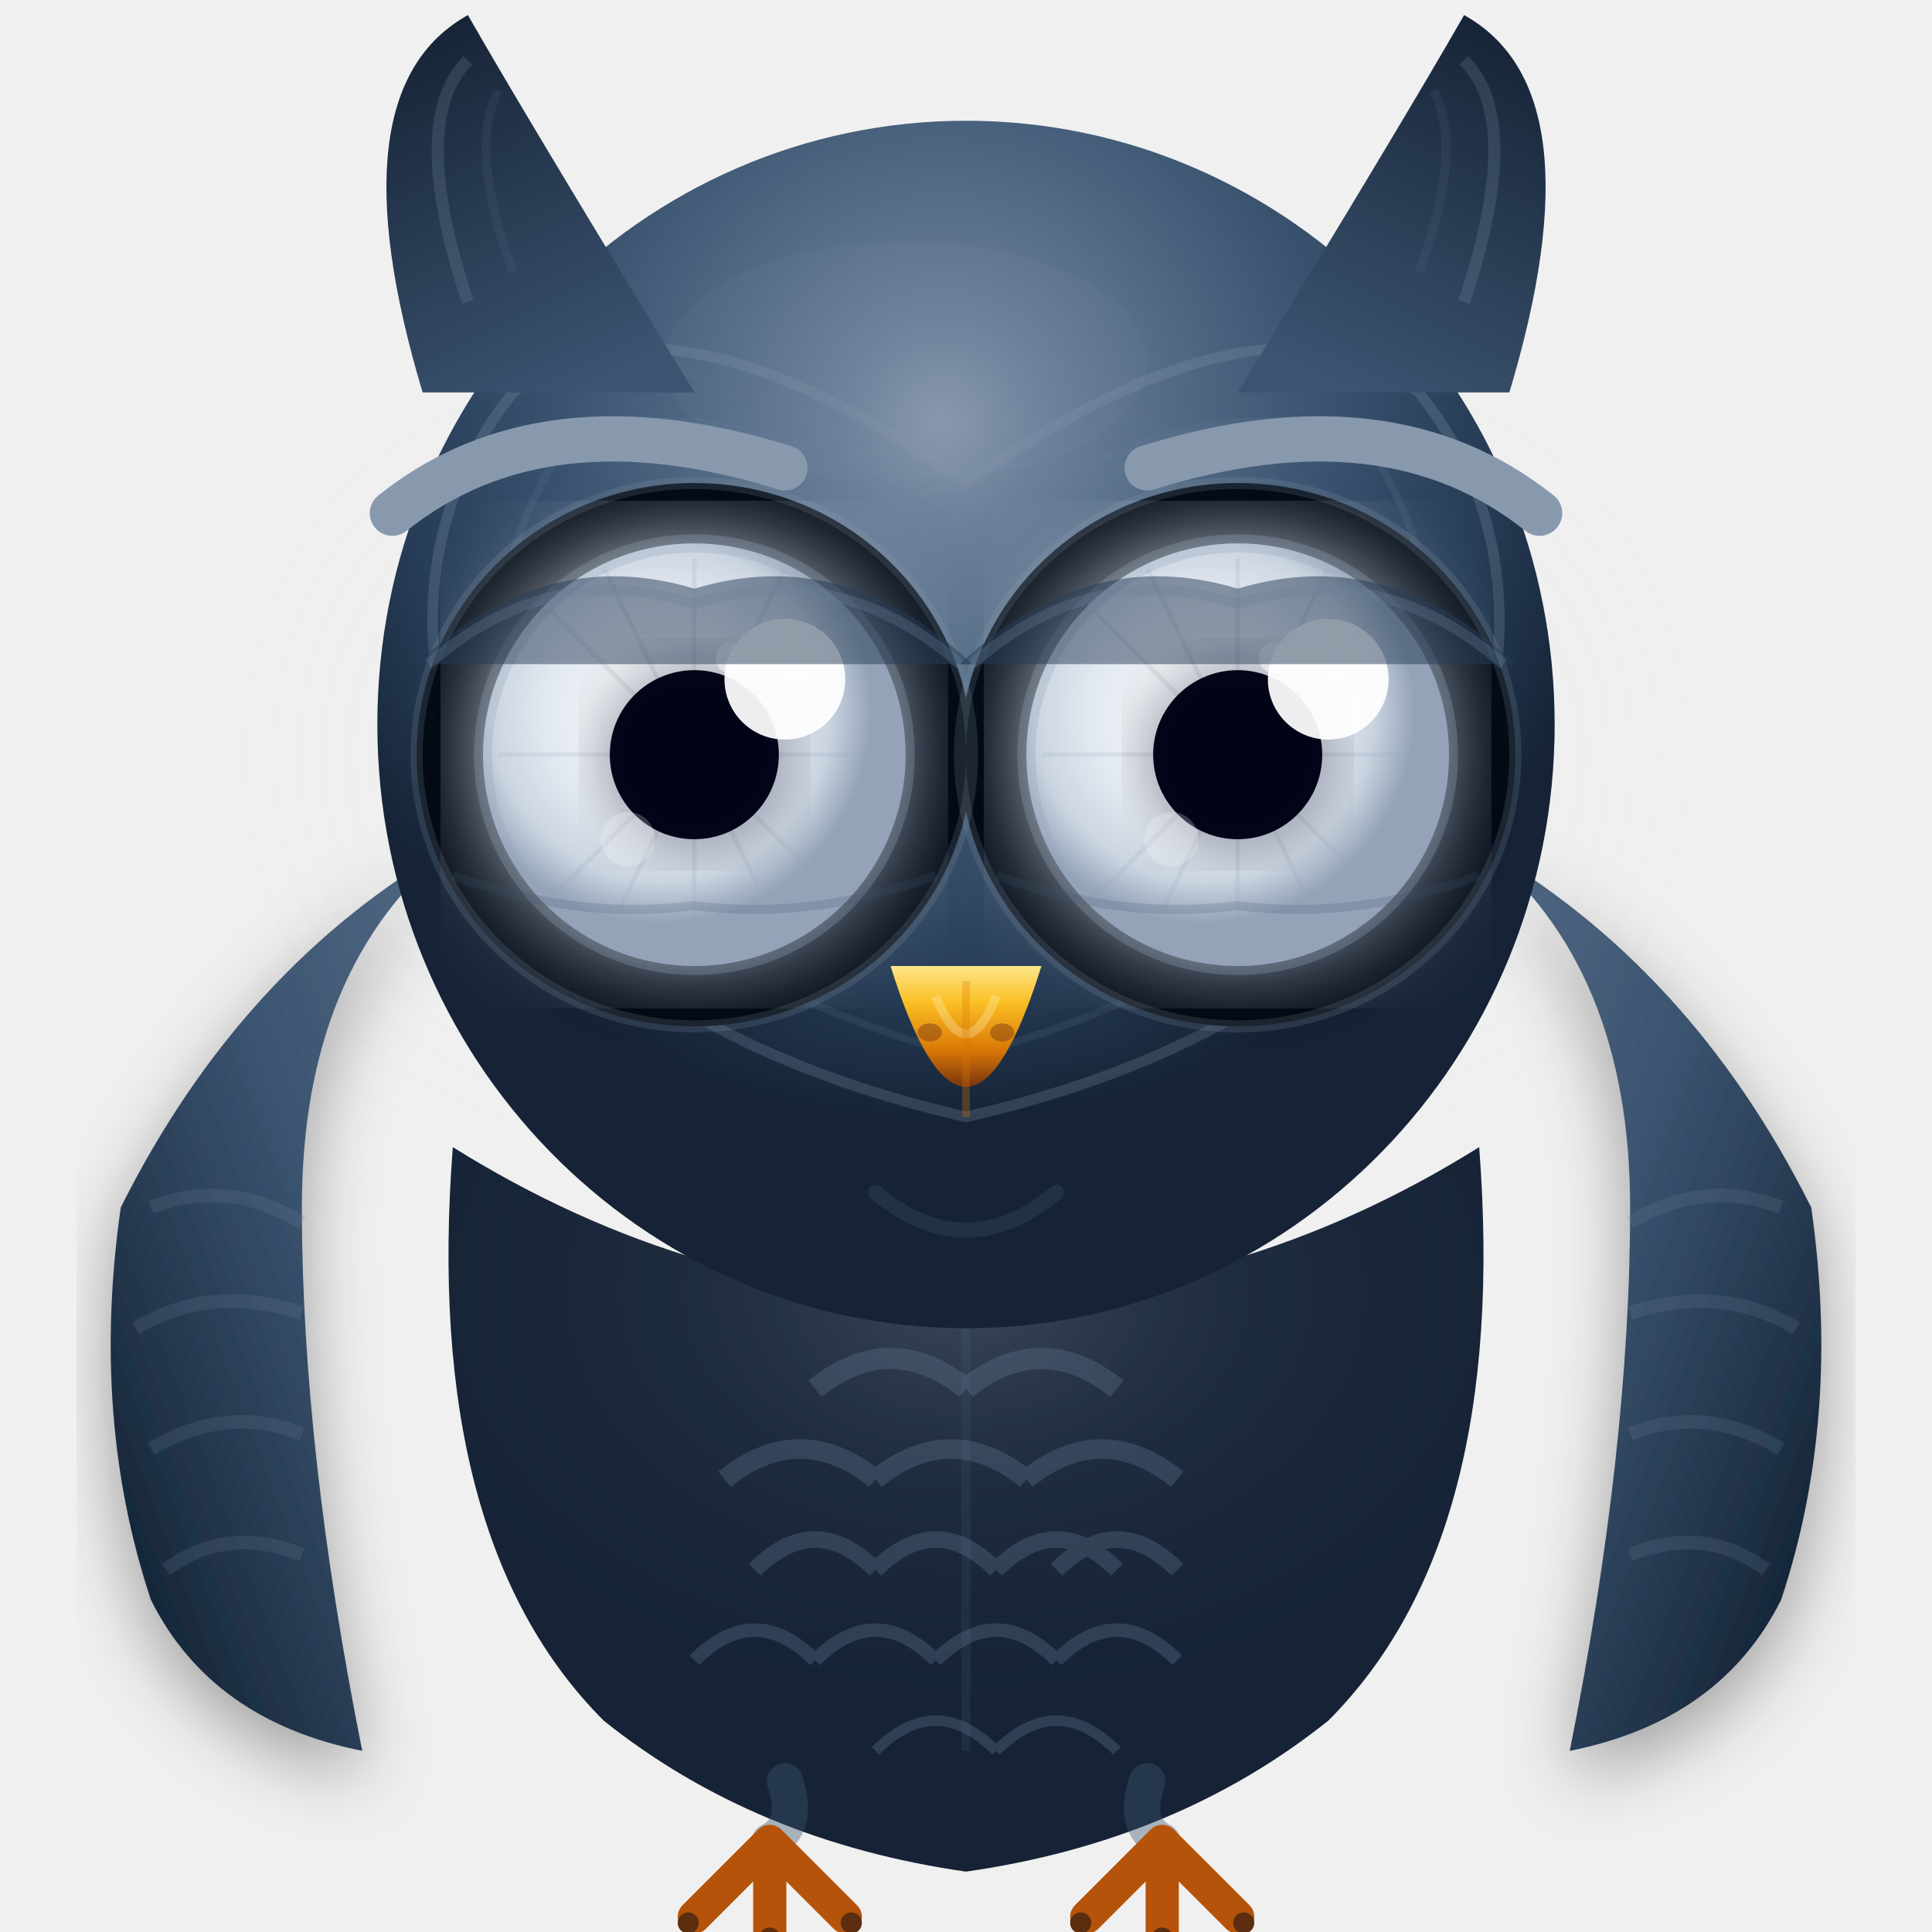
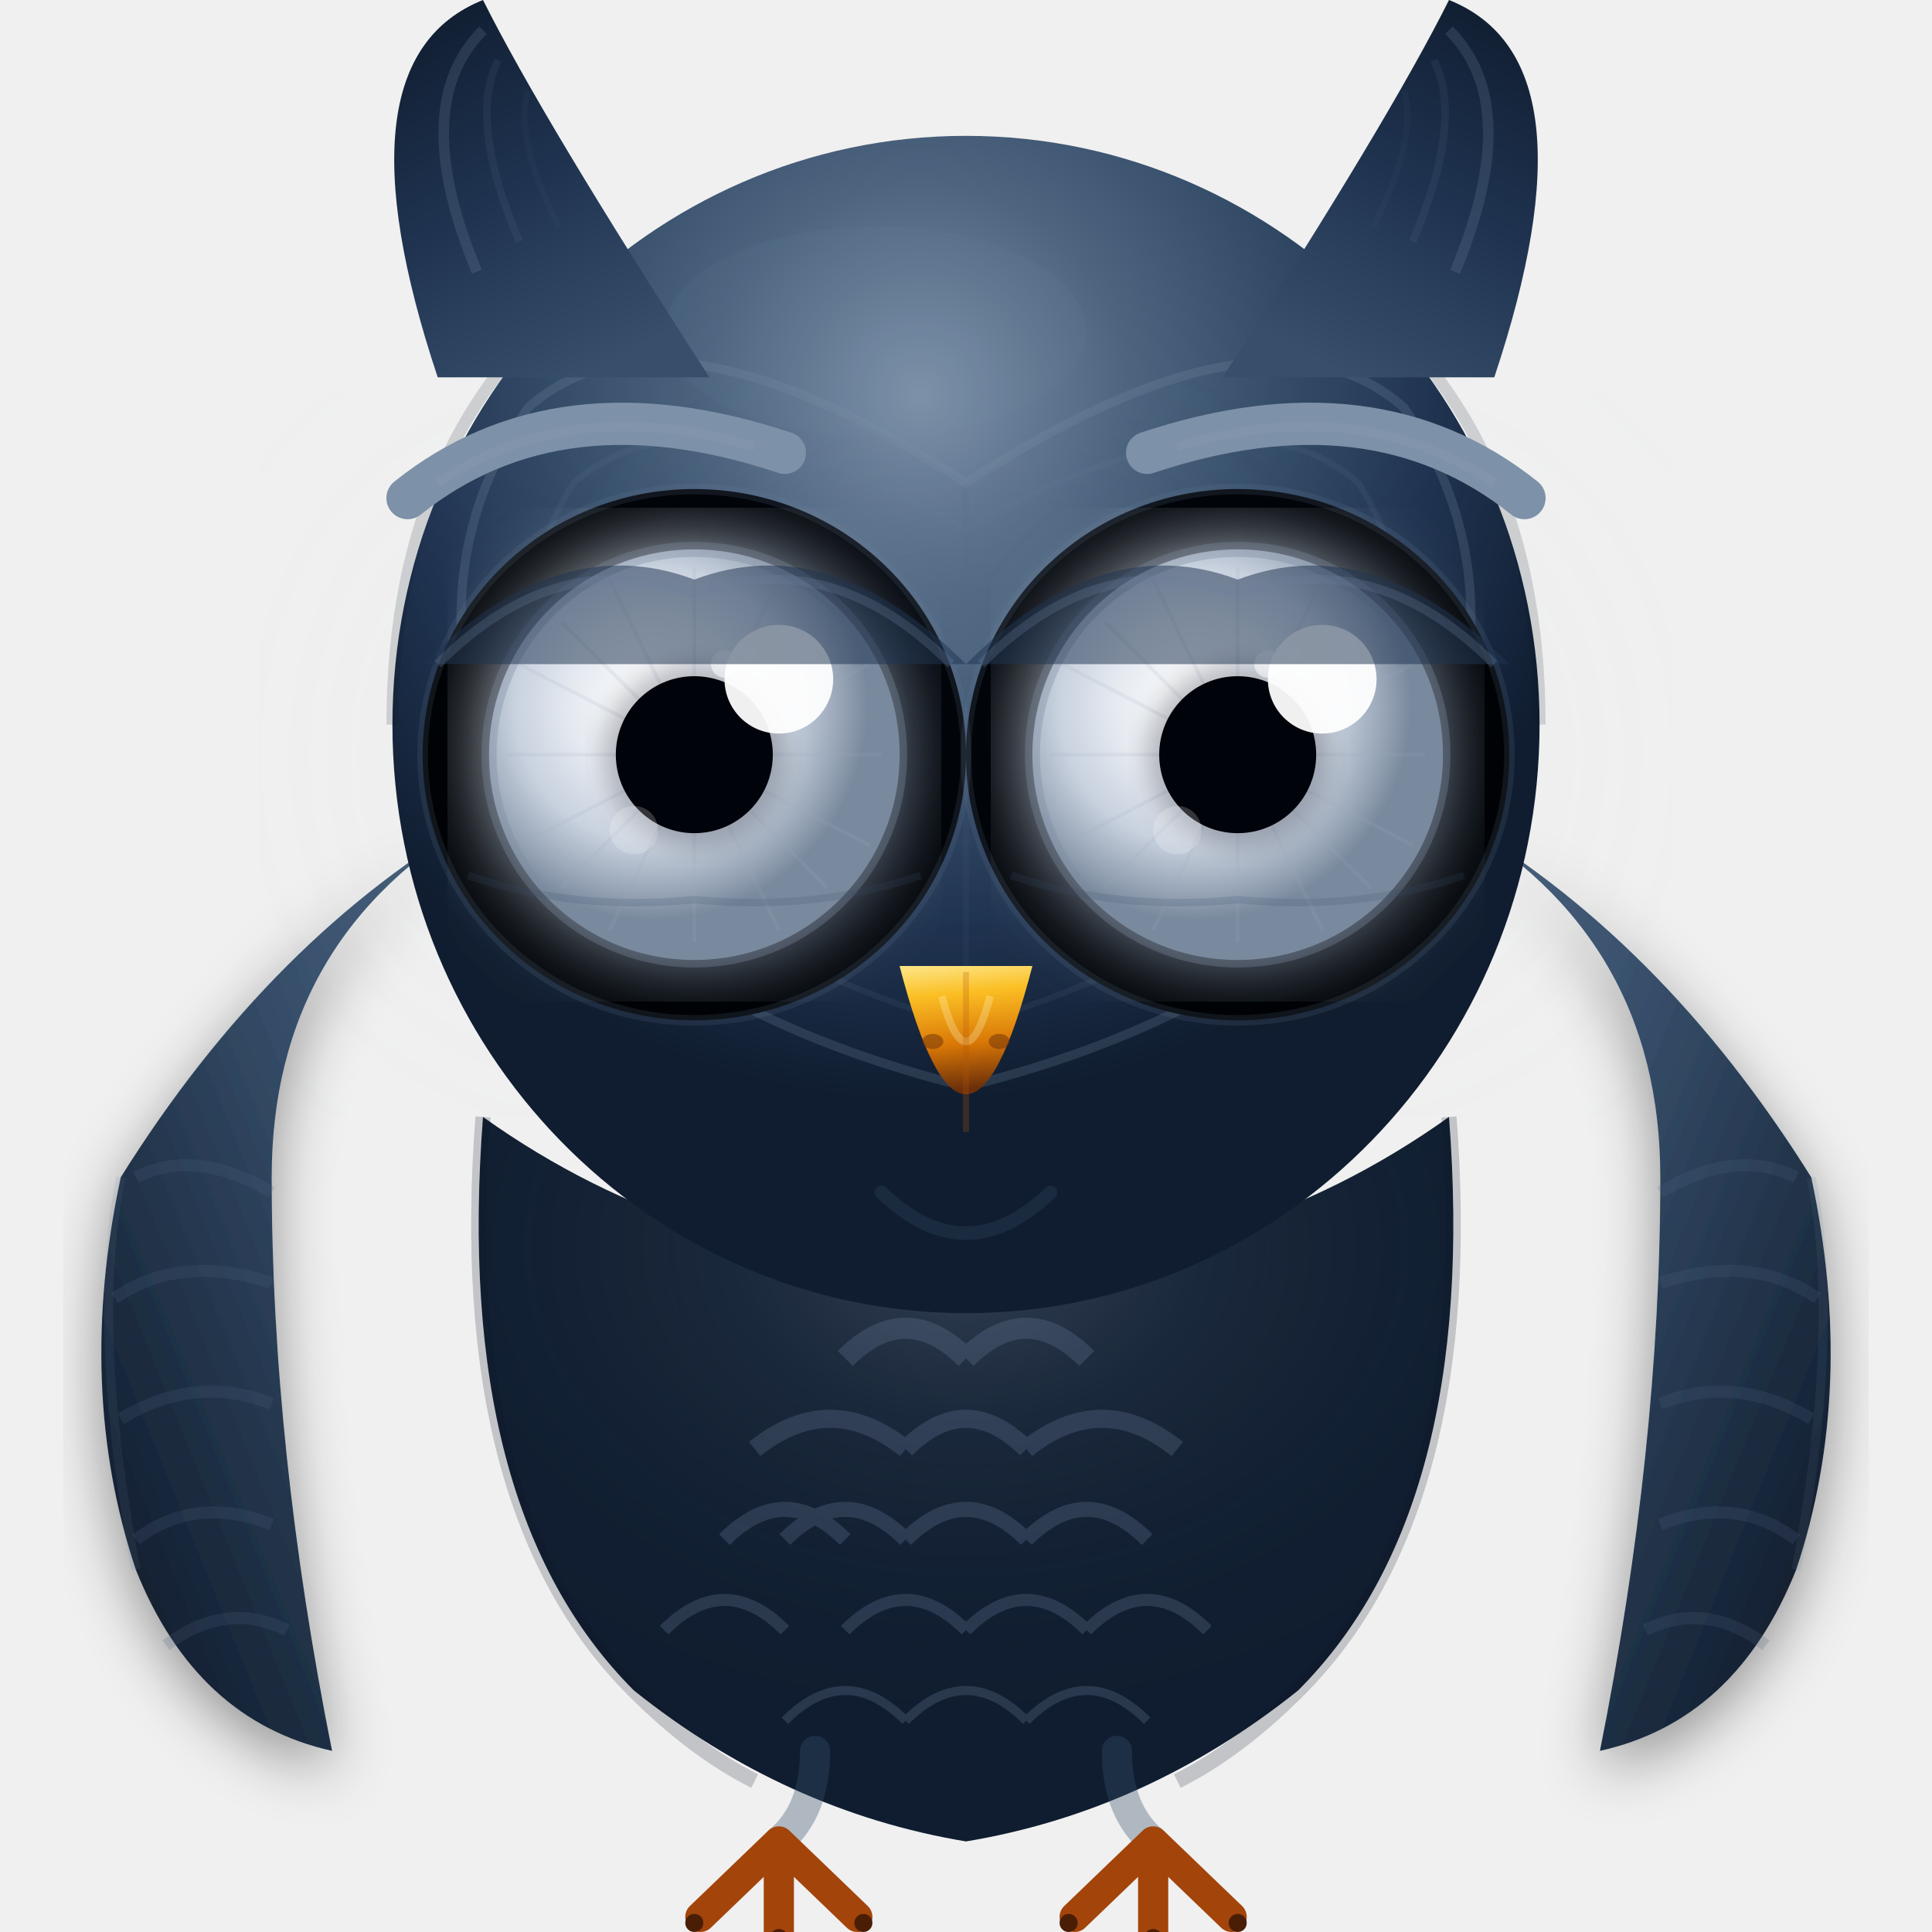
<svg xmlns="http://www.w3.org/2000/svg" viewBox="0 0 64 64">
  <defs>
-     <radialGradient id="iris" cx="42%" cy="40%" r="50%">
+     <radialGradient id="iris" cx="40%" cy="38%" r="52%">
      <stop offset="0%" stop-color="#ffffff" />
-       <stop offset="25%" stop-color="#f1f5f9" />
-       <stop offset="55%" stop-color="#e2e8f0" />
-       <stop offset="80%" stop-color="#cbd5e1" />
-       <stop offset="100%" stop-color="#94a3b8" />
-     </radialGradient>
-     <radialGradient id="head" cx="48%" cy="25%" r="58%">
-       <stop offset="0%" stop-color="#8899ad" />
-       <stop offset="15%" stop-color="#6d809a" />
-       <stop offset="35%" stop-color="#526a84" />
-       <stop offset="55%" stop-color="#3b5470" />
-       <stop offset="80%" stop-color="#263c56" />
-       <stop offset="100%" stop-color="#162336" />
-     </radialGradient>
-     <radialGradient id="belly" cx="50%" cy="20%" r="65%">
-       <stop offset="0%" stop-color="#d0d8e4" stop-opacity="0.2" />
-       <stop offset="40%" stop-color="#8899ad" stop-opacity="0.08" />
-       <stop offset="100%" stop-color="#162336" stop-opacity="0" />
-     </radialGradient>
-     <radialGradient id="disc" cx="50%" cy="42%" r="48%">
-       <stop offset="0%" stop-color="#8899ad" stop-opacity="0.15" />
-       <stop offset="60%" stop-color="#526a84" stop-opacity="0.05" />
-       <stop offset="100%" stop-color="#263c56" stop-opacity="0" />
-     </radialGradient>
-     <linearGradient id="bk" x1="0" y1="0" x2="0" y2="1">
+       <stop offset="18%" stop-color="#f4f6f9" />
+       <stop offset="40%" stop-color="#e4e9f0" />
+       <stop offset="65%" stop-color="#c8d1de" />
+       <stop offset="85%" stop-color="#9daabb" />
+       <stop offset="100%" stop-color="#7a8a9e" />
+     </radialGradient>
+     <radialGradient id="head" cx="46%" cy="22%" r="60%">
+       <stop offset="0%" stop-color="#7d91a8" />
+       <stop offset="12%" stop-color="#6a7f99" />
+       <stop offset="30%" stop-color="#4e6580" />
+       <stop offset="50%" stop-color="#374f6b" />
+       <stop offset="75%" stop-color="#1f3350" />
+       <stop offset="100%" stop-color="#101d30" />
+     </radialGradient>
+     <radialGradient id="belly" cx="50%" cy="18%" r="68%">
+       <stop offset="0%" stop-color="#bec8d8" stop-opacity="0.22" />
+       <stop offset="35%" stop-color="#7d91a8" stop-opacity="0.1" />
+       <stop offset="100%" stop-color="#101d30" stop-opacity="0" />
+     </radialGradient>
+     <radialGradient id="disc" cx="50%" cy="40%" r="46%">
+       <stop offset="0%" stop-color="#7d91a8" stop-opacity="0.18" />
+       <stop offset="50%" stop-color="#4e6580" stop-opacity="0.06" />
+       <stop offset="100%" stop-color="#1f3350" stop-opacity="0" />
+     </radialGradient>
+     <linearGradient id="bk" x1="0" y1="0" x2="0.1" y2="1">
      <stop offset="0%" stop-color="#fde68a" />
-       <stop offset="30%" stop-color="#fbbf24" />
-       <stop offset="70%" stop-color="#d97706" />
-       <stop offset="100%" stop-color="#78350f" />
+       <stop offset="25%" stop-color="#fbbf24" />
+       <stop offset="65%" stop-color="#d97706" />
+       <stop offset="100%" stop-color="#6b2f0a" />
    </linearGradient>
    <linearGradient id="wl" x1="1" y1="0" x2="0" y2="1">
-       <stop offset="0%" stop-color="#526a84" />
-       <stop offset="40%" stop-color="#3b5470" />
-       <stop offset="100%" stop-color="#0c1929" />
+       <stop offset="0%" stop-color="#4e6580" />
+       <stop offset="35%" stop-color="#374f6b" />
+       <stop offset="100%" stop-color="#091322" />
    </linearGradient>
    <linearGradient id="wr" x1="0" y1="0" x2="1" y2="1">
-       <stop offset="0%" stop-color="#526a84" />
-       <stop offset="40%" stop-color="#3b5470" />
-       <stop offset="100%" stop-color="#0c1929" />
-     </linearGradient>
-     <linearGradient id="tuftL" x1="0.6" y1="1" x2="0.2" y2="0">
-       <stop offset="0%" stop-color="#3b5470" />
-       <stop offset="100%" stop-color="#162336" />
-     </linearGradient>
-     <linearGradient id="tuftR" x1="0.4" y1="1" x2="0.8" y2="0">
-       <stop offset="0%" stop-color="#3b5470" />
-       <stop offset="100%" stop-color="#162336" />
-     </linearGradient>
+       <stop offset="0%" stop-color="#4e6580" />
+       <stop offset="35%" stop-color="#374f6b" />
+       <stop offset="100%" stop-color="#091322" />
+     </linearGradient>
+     <linearGradient id="tuftL" x1="0.6" y1="1" x2="0.15" y2="0">
+       <stop offset="0%" stop-color="#374f6b" />
+       <stop offset="50%" stop-color="#1f3350" />
+       <stop offset="100%" stop-color="#101d30" />
+     </linearGradient>
+     <linearGradient id="tuftR" x1="0.4" y1="1" x2="0.85" y2="0">
+       <stop offset="0%" stop-color="#374f6b" />
+       <stop offset="50%" stop-color="#1f3350" />
+       <stop offset="100%" stop-color="#101d30" />
+     </linearGradient>
+     <radialGradient id="SocketL" cx="55%" cy="45%" r="55%">
+       <stop offset="0%" stop-color="#060e1a" />
+       <stop offset="100%" stop-color="#000205" />
+     </radialGradient>
+     <radialGradient id="SocketR" cx="45%" cy="45%" r="55%">
+       <stop offset="0%" stop-color="#060e1a" />
+       <stop offset="100%" stop-color="#000205" />
+     </radialGradient>
    <filter id="eg">
-       <feGaussianBlur stdDeviation="1.8" result="b" />
+       <feGaussianBlur stdDeviation="1.5" result="b" />
      <feMerge>
        <feMergeNode in="b" />
        <feMergeNode in="SourceGraphic" />
      </feMerge>
    </filter>
    <filter id="sg">
-       <feGaussianBlur stdDeviation="4" />
+       <feGaussianBlur stdDeviation="4.5" />
    </filter>
    <filter id="sh">
-       <feDropShadow dx="0" dy="0.8" stdDeviation="1.2" flood-color="#000" flood-opacity="0.35" />
+       <feDropShadow dx="0" dy="0.6" stdDeviation="1" flood-color="#000" flood-opacity="0.4" />
    </filter>
    <filter id="inner">
-       <feGaussianBlur stdDeviation="0.8" />
+       <feGaussianBlur stdDeviation="0.6" />
+     </filter>
+     <filter id="soft">
+       <feGaussianBlur stdDeviation="0.4" />
    </filter>
  </defs>
-   <ellipse cx="23" cy="25" rx="13" ry="11" fill="#e2e8f0" opacity="0.05" filter="url(#sg)" />
-   <ellipse cx="41" cy="25" rx="13" ry="11" fill="#e2e8f0" opacity="0.05" filter="url(#sg)" />
-   <path d="M15,38 Q14,51 20,57 Q25,61 32,62 Q39,61 44,57 Q50,51 49,38 Q41,43 32,43 Q23,43 15,38 Z" fill="#162336" />
-   <path d="M15,38 Q14,51 20,57 Q25,61 32,62 Q39,61 44,57 Q50,51 49,38 Q41,43 32,43 Q23,43 15,38 Z" fill="url(#belly)" />
-   <path d="M32,44 L32,58" stroke="#526a84" stroke-width="0.3" opacity="0.15" />
-   <g stroke="#6d809a" fill="none" opacity="0.3">
-     <path d="M27,46 Q29.5,44 32,46" stroke-width="0.7" />
-     <path d="M32,46 Q34.5,44 37,46" stroke-width="0.7" />
-     <path d="M24,49 Q26.5,47 29,49" stroke-width="0.65" />
-     <path d="M29,49 Q31.5,47 34,49" stroke-width="0.65" />
-     <path d="M34,49 Q36.5,47 39,49" stroke-width="0.65" />
-     <path d="M25,52 Q27,50 29,52" stroke-width="0.55" />
-     <path d="M29,52 Q31,50 33,52" stroke-width="0.55" />
-     <path d="M33,52 Q35,50 37,52" stroke-width="0.55" />
-     <path d="M39,52 Q37,50 35,52" stroke-width="0.55" />
-     <path d="M27,55 Q29,53 31,55" stroke-width="0.45" />
-     <path d="M31,55 Q33,53 35,55" stroke-width="0.45" />
-     <path d="M35,55 Q37,53 39,55" stroke-width="0.45" />
-     <path d="M23,55 Q25,53 27,55" stroke-width="0.45" />
-     <path d="M29,58 Q31,56 33,58" stroke-width="0.35" />
-     <path d="M33,58 Q35,56 37,58" stroke-width="0.35" />
-   </g>
-   <path d="M15,28 Q8,32 4,40 Q3,47 5,53 Q7,57 12,58 Q10,48 10,40 Q10,32 15,28 Z" fill="url(#wl)" filter="url(#sh)" />
-   <path d="M49,28 Q56,32 60,40 Q61,47 59,53 Q57,57 52,58 Q54,48 54,40 Q54,32 49,28 Z" fill="url(#wr)" filter="url(#sh)" />
-   <g stroke="#6d809a" fill="none" opacity="0.2" stroke-width="0.45">
-     <path d="M5,40 Q7.5,39 10,40.5" />
-     <path d="M4.5,44 Q7,42.5 10,43.5" />
-     <path d="M5,48 Q7.5,46.5 10,47.5" />
-     <path d="M5.5,52 Q7.5,50.5 10,51.5" />
-     <path d="M59,40 Q56.5,39 54,40.5" />
-     <path d="M59.5,44 Q57,42.5 54,43.5" />
-     <path d="M59,48 Q56.5,46.5 54,47.5" />
-     <path d="M58.5,52 Q56.5,50.5 54,51.5" />
-   </g>
-   <ellipse cx="32" cy="24" rx="19.5" ry="20" fill="url(#head)" />
-   <ellipse cx="30" cy="12" rx="8" ry="4" fill="#8899ad" opacity="0.07" />
-   <path d="M32,37 Q19,34 15,25 Q13,18 17,13 Q22,9 32,16 Q42,9 47,13 Q51,18 49,25 Q45,34 32,37 Z" fill="url(#disc)" />
-   <path d="M32,37 Q19,34 15,25 Q13,18 17,13 Q22,9 32,16 Q42,9 47,13 Q51,18 49,25 Q45,34 32,37 Z" fill="none" stroke="#8899ad" stroke-width="0.35" opacity="0.25" />
-   <path d="M32,35 Q21,32 17,25 Q15.5,20 18.5,15 Q23,12 32,17.5 Q41,12 45.5,15 Q48.5,20 47,25 Q43,32 32,35 Z" fill="none" stroke="#6d809a" stroke-width="0.25" opacity="0.15" />
-   <path d="M14,13 Q11,3 15.5,0.5 Q17.5,4 23,13 Z" fill="url(#tuftL)" />
-   <path d="M50,13 Q53,3 48.5,0.5 Q46.5,4 41,13 Z" fill="url(#tuftR)" />
-   <path d="M15.5,10 Q13.5,4 15.5,2" fill="none" stroke="#8899ad" stroke-width="0.4" opacity="0.2" />
-   <path d="M17,9 Q15.5,5 16.5,3" fill="none" stroke="#6d809a" stroke-width="0.3" opacity="0.12" />
-   <path d="M48.5,10 Q50.5,4 48.5,2" fill="none" stroke="#8899ad" stroke-width="0.4" opacity="0.2" />
-   <path d="M47,9 Q48.5,5 47.5,3" fill="none" stroke="#6d809a" stroke-width="0.3" opacity="0.12" />
-   <ellipse cx="23" cy="25" rx="9.2" ry="9" fill="#030b16" />
-   <ellipse cx="41" cy="25" rx="9.2" ry="9" fill="#030b16" />
-   <ellipse cx="23" cy="26" rx="8.5" ry="8" fill="#000" opacity="0.15" filter="url(#inner)" />
-   <ellipse cx="41" cy="26" rx="8.5" ry="8" fill="#000" opacity="0.15" filter="url(#inner)" />
-   <ellipse cx="23" cy="25" rx="9.2" ry="9" fill="none" stroke="#8899ad" stroke-width="0.4" opacity="0.18" />
-   <ellipse cx="41" cy="25" rx="9.2" ry="9" fill="none" stroke="#8899ad" stroke-width="0.4" opacity="0.18" />
-   <circle cx="23" cy="25" r="7" fill="url(#iris)" filter="url(#eg)" />
-   <circle cx="41" cy="25" r="7" fill="url(#iris)" filter="url(#eg)" />
-   <circle cx="23" cy="25" r="7" fill="none" stroke="#94a3b8" stroke-width="0.6" opacity="0.3" />
-   <circle cx="41" cy="25" r="7" fill="none" stroke="#94a3b8" stroke-width="0.6" opacity="0.3" />
-   <g stroke="#94a3b8" stroke-width="0.15" opacity="0.18">
-     <line x1="23" y1="18.5" x2="23" y2="31.5" />
-     <line x1="16.5" y1="25" x2="29.5" y2="25" />
-     <line x1="18.2" y1="20.2" x2="27.8" y2="29.8" />
-     <line x1="27.8" y1="20.2" x2="18.2" y2="29.8" />
-     <line x1="20" y1="18.8" x2="26" y2="31.2" />
-     <line x1="26" y1="18.8" x2="20" y2="31.2" />
-     <line x1="41" y1="18.5" x2="41" y2="31.5" />
-     <line x1="34.5" y1="25" x2="47.5" y2="25" />
-     <line x1="36.2" y1="20.2" x2="45.8" y2="29.8" />
-     <line x1="45.8" y1="20.2" x2="36.2" y2="29.8" />
-     <line x1="38" y1="18.8" x2="44" y2="31.2" />
-     <line x1="44" y1="18.8" x2="38" y2="31.2" />
-   </g>
-   <circle cx="23" cy="25" r="2.8" fill="#020617" />
-   <circle cx="41" cy="25" r="2.8" fill="#020617" />
-   <circle cx="23" cy="25" r="3.2" fill="#020617" opacity="0.3" filter="url(#inner)" />
-   <circle cx="41" cy="25" r="3.2" fill="#020617" opacity="0.3" filter="url(#inner)" />
-   <circle cx="26" cy="22.5" r="2" fill="white" opacity="0.93" />
-   <circle cx="44" cy="22.5" r="2" fill="white" opacity="0.93" />
-   <circle cx="20.8" cy="27.8" r="0.9" fill="white" opacity="0.22" />
-   <circle cx="38.8" cy="27.8" r="0.9" fill="white" opacity="0.22" />
-   <circle cx="24.2" cy="21.8" r="0.5" fill="white" opacity="0.5" />
-   <circle cx="42.2" cy="21.8" r="0.5" fill="white" opacity="0.5" />
-   <path d="M13.8,22 Q18,18 23,19.5 Q28,18 32.2,22" fill="#263c56" opacity="0.5" />
-   <path d="M31.8,22 Q36,18 41,19.5 Q46,18 50.2,22" fill="#263c56" opacity="0.5" />
-   <path d="M14.2,22 Q18.2,18.5 23,20 Q27.8,18.5 31.8,22" fill="none" stroke="#6d809a" stroke-width="0.35" opacity="0.3" />
-   <path d="M32.2,22 Q36.2,18.5 41,20 Q45.8,18.5 49.8,22" fill="none" stroke="#6d809a" stroke-width="0.35" opacity="0.3" />
-   <path d="M15,29 Q19,30.5 23,30 Q27,30.5 31,29" fill="none" stroke="#3b5470" stroke-width="0.3" opacity="0.2" />
-   <path d="M33,29 Q37,30.5 41,30 Q45,30.5 49,29" fill="none" stroke="#3b5470" stroke-width="0.3" opacity="0.2" />
-   <path d="M13,17 Q18,13 26,15.5" fill="none" stroke="#8899ad" stroke-width="1.5" stroke-linecap="round" />
-   <path d="M51,17 Q46,13 38,15.5" fill="none" stroke="#8899ad" stroke-width="1.5" stroke-linecap="round" />
-   <path d="M29.5,32 Q32,40 34.5,32 Z" fill="url(#bk)" />
-   <path d="M31,33 Q32,35.5 33,33" fill="none" stroke="#fef9c3" stroke-width="0.3" opacity="0.3" />
-   <path d="M32,32.5 L32,37" stroke="#d97706" stroke-width="0.25" opacity="0.3" />
-   <ellipse cx="30.8" cy="34.2" rx="0.4" ry="0.3" fill="#78350f" opacity="0.45" />
-   <ellipse cx="33.2" cy="34.2" rx="0.4" ry="0.3" fill="#78350f" opacity="0.45" />
-   <path d="M29,39.5 Q32,42 35,39.5" fill="none" stroke="#3b5470" stroke-width="0.5" stroke-linecap="round" opacity="0.3" />
+   <ellipse cx="23" cy="25" rx="12" ry="10" fill="#c8d1de" opacity="0.04" filter="url(#sg)" />
+   <ellipse cx="41" cy="25" rx="12" ry="10" fill="#c8d1de" opacity="0.04" filter="url(#sg)" />
+   <path d="M16,37 Q15,50 21,56 Q26,60 32,61 Q38,60 43,56 Q49,50 48,37 Q41,42 32,42 Q23,42 16,37 Z" fill="#101d30" />
+   <path d="M16,37 Q15,50 21,56 Q26,60 32,61 Q38,60 43,56 Q49,50 48,37 Q41,42 32,42 Q23,42 16,37 Z" fill="url(#belly)" />
+   <path d="M16,37 Q15,50 21,56 Q23,58 25,59" fill="none" stroke="#091322" stroke-width="0.5" opacity="0.2" />
+   <path d="M48,37 Q49,50 43,56 Q41,58 39,59" fill="none" stroke="#091322" stroke-width="0.5" opacity="0.2" />
+   <g stroke="#6a7f99" fill="none" opacity="0.28">
+     <path d="M28,45 Q30,43 32,45" stroke-width="0.7" />
+     <path d="M32,45 Q34,43 36,45" stroke-width="0.7" />
+     <path d="M25,48 Q27.5,46 30,48" stroke-width="0.6" />
+     <path d="M30,48 Q32,46 34,48" stroke-width="0.6" />
+     <path d="M34,48 Q36.5,46 39,48" stroke-width="0.6" />
+     <path d="M26,51 Q28,49 30,51" stroke-width="0.5" />
+     <path d="M30,51 Q32,49 34,51" stroke-width="0.5" />
+     <path d="M34,51 Q36,49 38,51" stroke-width="0.5" />
+     <path d="M24,51 Q26,49 28,51" stroke-width="0.5" />
+     <path d="M28,54 Q30,52 32,54" stroke-width="0.4" />
+     <path d="M32,54 Q34,52 36,54" stroke-width="0.4" />
+     <path d="M36,54 Q38,52 40,54" stroke-width="0.4" />
+     <path d="M22,54 Q24,52 26,54" stroke-width="0.4" />
+     <path d="M30,57 Q32,55 34,57" stroke-width="0.3" />
+     <path d="M26,57 Q28,55 30,57" stroke-width="0.3" />
+     <path d="M34,57 Q36,55 38,57" stroke-width="0.3" />
+   </g>
+   <path d="M16,27 Q9,31 4,39 Q2.5,46 4.5,52 Q6.5,57 11,58 Q9,48 9,39 Q9,31 16,27 Z" fill="url(#wl)" filter="url(#sh)" />
+   <path d="M48,27 Q55,31 60,39 Q61.5,46 59.5,52 Q57.5,57 53,58 Q55,48 55,39 Q55,31 48,27 Z" fill="url(#wr)" filter="url(#sh)" />
+   <g stroke="#4e6580" fill="none" opacity="0.2" stroke-width="0.4">
+     <path d="M4.5,39 Q6.5,38 9,39.5" />
+     <path d="M3.8,43 Q6,41.5 9,42.5" />
+     <path d="M4,47 Q6.5,45.5 9,46.5" />
+     <path d="M4.5,51 Q6.5,49.5 9,50.5" />
+     <path d="M5.5,54.5 Q7.5,53 9.5,54" />
+     <path d="M59.5,39 Q57.5,38 55,39.5" />
+     <path d="M60.2,43 Q58,41.5 55,42.5" />
+     <path d="M60,47 Q57.5,45.5 55,46.5" />
+     <path d="M59.5,51 Q57.5,49.5 55,50.5" />
+     <path d="M58.5,54.5 Q56.5,53 54.5,54" />
+   </g>
+   <path d="M4,39 Q3,44 4.5,52" fill="none" stroke="#6a7f99" stroke-width="0.3" opacity="0.12" />
+   <path d="M60,39 Q61,44 59.5,52" fill="none" stroke="#6a7f99" stroke-width="0.3" opacity="0.12" />
+   <ellipse cx="32" cy="24" rx="19" ry="19.5" fill="url(#head)" />
+   <ellipse cx="29" cy="11" rx="7" ry="3.5" fill="#7d91a8" opacity="0.06" />
+   <path d="M13,24 Q13,14 20,9" fill="none" stroke="#091322" stroke-width="0.4" opacity="0.15" />
+   <path d="M51,24 Q51,14 44,9" fill="none" stroke="#091322" stroke-width="0.4" opacity="0.15" />
+   <path d="M32,36 Q20,33 16,25 Q14,18.5 17.5,13.5 Q22,9.5 32,16 Q42,9.5 46.5,13.5 Q50,18.5 48,25 Q44,33 32,36 Z" fill="url(#disc)" />
+   <path d="M32,36 Q20,33 16,25 Q14,18.5 17.5,13.5 Q22,9.5 32,16 Q42,9.5 46.5,13.5 Q50,18.5 48,25 Q44,33 32,36 Z" fill="none" stroke="#7d91a8" stroke-width="0.3" opacity="0.22" />
+   <path d="M32,34 Q22,31 18,25 Q16.5,20 19,16 Q23,12.5 32,17.5 Q41,12.5 45,16 Q47.5,20 46,25 Q42,31 32,34 Z" fill="none" stroke="#6a7f99" stroke-width="0.2" opacity="0.12" />
+   <path d="M32,16 L32,33" stroke="#4e6580" stroke-width="0.2" opacity="0.1" />
+   <path d="M14.5,12.5 Q11,2 16,0 Q18,4 23.5,12.5 Z" fill="url(#tuftL)" />
+   <path d="M49.5,12.5 Q53,2 48,0 Q46,4 40.5,12.5 Z" fill="url(#tuftR)" />
+   <path d="M15.8,9 Q13.5,3.5 16,1" fill="none" stroke="#7d91a8" stroke-width="0.35" opacity="0.2" />
+   <path d="M17.2,8 Q15.5,4 16.5,2" fill="none" stroke="#6a7f99" stroke-width="0.25" opacity="0.12" />
+   <path d="M18.5,7.5 Q17,4.5 17.5,3" fill="none" stroke="#4e6580" stroke-width="0.2" opacity="0.08" />
+   <path d="M48.2,9 Q50.5,3.5 48,1" fill="none" stroke="#7d91a8" stroke-width="0.35" opacity="0.2" />
+   <path d="M46.8,8 Q48.5,4 47.5,2" fill="none" stroke="#6a7f99" stroke-width="0.25" opacity="0.12" />
+   <path d="M45.5,7.5 Q47,4.5 46.5,3" fill="none" stroke="#4e6580" stroke-width="0.2" opacity="0.08" />
+   <ellipse cx="23" cy="25" rx="9" ry="8.8" fill="url(#SocketL)" />
+   <ellipse cx="41" cy="25" rx="9" ry="8.8" fill="url(#SocketR)" />
+   <ellipse cx="23" cy="25.5" rx="8.2" ry="7.8" fill="#000" opacity="0.12" filter="url(#inner)" />
+   <ellipse cx="41" cy="25.5" rx="8.2" ry="7.8" fill="#000" opacity="0.12" filter="url(#inner)" />
+   <ellipse cx="23" cy="25" rx="9" ry="8.8" fill="none" stroke="#6a7f99" stroke-width="0.35" opacity="0.15" />
+   <ellipse cx="41" cy="25" rx="9" ry="8.8" fill="none" stroke="#6a7f99" stroke-width="0.35" opacity="0.15" />
+   <circle cx="23" cy="25" r="6.8" fill="url(#iris)" filter="url(#eg)" />
+   <circle cx="41" cy="25" r="6.8" fill="url(#iris)" filter="url(#eg)" />
+   <circle cx="23" cy="25" r="6.8" fill="none" stroke="#7a8a9e" stroke-width="0.5" opacity="0.35" />
+   <circle cx="41" cy="25" r="6.8" fill="none" stroke="#7a8a9e" stroke-width="0.5" opacity="0.35" />
+   <g stroke="#9daabb" stroke-width="0.12" opacity="0.15">
+     <line x1="23" y1="18.8" x2="23" y2="31.2" />
+     <line x1="16.8" y1="25" x2="29.2" y2="25" />
+     <line x1="18.6" y1="20.6" x2="27.4" y2="29.4" />
+     <line x1="27.4" y1="20.6" x2="18.6" y2="29.4" />
+     <line x1="20.2" y1="19.2" x2="25.8" y2="30.8" />
+     <line x1="25.8" y1="19.2" x2="20.2" y2="30.8" />
+     <line x1="17.2" y1="22" x2="28.8" y2="28" />
+     <line x1="28.8" y1="22" x2="17.2" y2="28" />
+     <line x1="41" y1="18.8" x2="41" y2="31.2" />
+     <line x1="34.8" y1="25" x2="47.2" y2="25" />
+     <line x1="36.6" y1="20.6" x2="45.4" y2="29.4" />
+     <line x1="45.4" y1="20.6" x2="36.6" y2="29.4" />
+     <line x1="38.2" y1="19.2" x2="43.8" y2="30.8" />
+     <line x1="43.8" y1="19.2" x2="38.2" y2="30.8" />
+     <line x1="35.2" y1="22" x2="46.8" y2="28" />
+     <line x1="46.8" y1="22" x2="35.2" y2="28" />
+   </g>
+   <circle cx="23" cy="25" r="2.6" fill="#010409" />
+   <circle cx="41" cy="25" r="2.6" fill="#010409" />
+   <circle cx="23" cy="25" r="3" fill="#010409" opacity="0.25" filter="url(#soft)" />
+   <circle cx="41" cy="25" r="3" fill="#010409" opacity="0.25" filter="url(#soft)" />
+   <circle cx="25.8" cy="22.5" r="1.8" fill="white" opacity="0.94" />
+   <circle cx="43.8" cy="22.5" r="1.8" fill="white" opacity="0.94" />
+   <circle cx="21" cy="27.5" r="0.8" fill="white" opacity="0.2" />
+   <circle cx="39" cy="27.5" r="0.8" fill="white" opacity="0.2" />
+   <circle cx="24" cy="22" r="0.45" fill="white" opacity="0.55" />
+   <circle cx="42" cy="22" r="0.45" fill="white" opacity="0.55" />
+   <path d="M14,22 Q18.5,17.5 23,19.2 Q27.5,17.5 32,22" fill="#1f3350" opacity="0.52" />
+   <path d="M32,22 Q36.5,17.5 41,19.2 Q45.5,17.5 50,22" fill="#1f3350" opacity="0.52" />
+   <path d="M14.5,22 Q18.5,18 23,19.7 Q27.5,18 31.5,22" fill="none" stroke="#6a7f99" stroke-width="0.3" opacity="0.28" />
+   <path d="M32.5,22 Q36.5,18 41,19.7 Q45.5,18 49.5,22" fill="none" stroke="#6a7f99" stroke-width="0.3" opacity="0.28" />
+   <path d="M15.5,29 Q19,30.2 23,29.8 Q27,30.2 30.5,29" fill="none" stroke="#374f6b" stroke-width="0.25" opacity="0.18" />
+   <path d="M33.5,29 Q37,30.2 41,29.8 Q45,30.2 48.5,29" fill="none" stroke="#374f6b" stroke-width="0.25" opacity="0.18" />
+   <path d="M13.5,16.5 Q18.5,12.5 26,15" fill="none" stroke="#7d91a8" stroke-width="1.4" stroke-linecap="round" />
+   <path d="M50.5,16.5 Q45.5,12.5 38,15" fill="none" stroke="#7d91a8" stroke-width="1.4" stroke-linecap="round" />
+   <path d="M14.5,16 Q19,13 25,14.8" fill="none" stroke="#9daabb" stroke-width="0.3" opacity="0.15" />
+   <path d="M49.5,16 Q45,13 39,14.8" fill="none" stroke="#9daabb" stroke-width="0.3" opacity="0.15" />
+   <path d="M29.8,32 Q32,40.5 34.2,32 Z" fill="url(#bk)" />
+   <path d="M31.2,33 Q32,36 32.8,33" fill="none" stroke="#fef9c3" stroke-width="0.25" opacity="0.28" />
+   <path d="M32,32.2 L32,37.5" stroke="#b45309" stroke-width="0.2" opacity="0.25" />
+   <ellipse cx="30.9" cy="34.5" rx="0.35" ry="0.25" fill="#6b2f0a" opacity="0.5" />
+   <ellipse cx="33.1" cy="34.5" rx="0.35" ry="0.25" fill="#6b2f0a" opacity="0.5" />
+   <path d="M29.2,39.5 Q32,42.2 34.8,39.5" fill="none" stroke="#374f6b" stroke-width="0.45" stroke-linecap="round" opacity="0.25" />
  <g fill="none" stroke-linecap="round">
-     <path d="M26,59 Q26.5,60.5 25.5,61" stroke="#3b5470" stroke-width="1.2" opacity="0.4" />
-     <path d="M38,59 Q37.5,60.5 38.5,61" stroke="#3b5470" stroke-width="1.2" opacity="0.4" />
-     <g stroke="#b45309" stroke-width="1.1">
-       <path d="M25.5,61 L23,63.5 M25.5,61 L25.5,64 M25.5,61 L28,63.5" />
-       <path d="M38.5,61 L36,63.5 M38.5,61 L38.5,64 M38.5,61 L41,63.5" />
+     <path d="M27,58 Q27,60 25.8,61" stroke="#374f6b" stroke-width="1" opacity="0.35" />
+     <path d="M37,58 Q37,60 38.2,61" stroke="#374f6b" stroke-width="1" opacity="0.35" />
+     <g stroke="#a3440b" stroke-width="1">
+       <path d="M25.8,61 L23.2,63.5 M25.8,61 L25.8,64 M25.8,61 L28.4,63.5" />
+       <path d="M38.2,61 L35.6,63.5 M38.2,61 L38.2,64 M38.2,61 L40.8,63.5" />
    </g>
-     <g fill="#5c2d0e">
-       <circle cx="22.8" cy="63.7" r="0.35" />
-       <circle cx="25.5" cy="64.2" r="0.35" />
-       <circle cx="28.2" cy="63.7" r="0.35" />
-       <circle cx="35.8" cy="63.7" r="0.35" />
-       <circle cx="38.5" cy="64.2" r="0.35" />
-       <circle cx="41.2" cy="63.7" r="0.35" />
+     <g fill="#4a1e05">
+       <circle cx="23" cy="63.7" r="0.3" />
+       <circle cx="25.8" cy="64.2" r="0.3" />
+       <circle cx="28.6" cy="63.7" r="0.3" />
+       <circle cx="35.4" cy="63.7" r="0.3" />
+       <circle cx="38.2" cy="64.2" r="0.3" />
+       <circle cx="41" cy="63.7" r="0.3" />
    </g>
  </g>
</svg>
